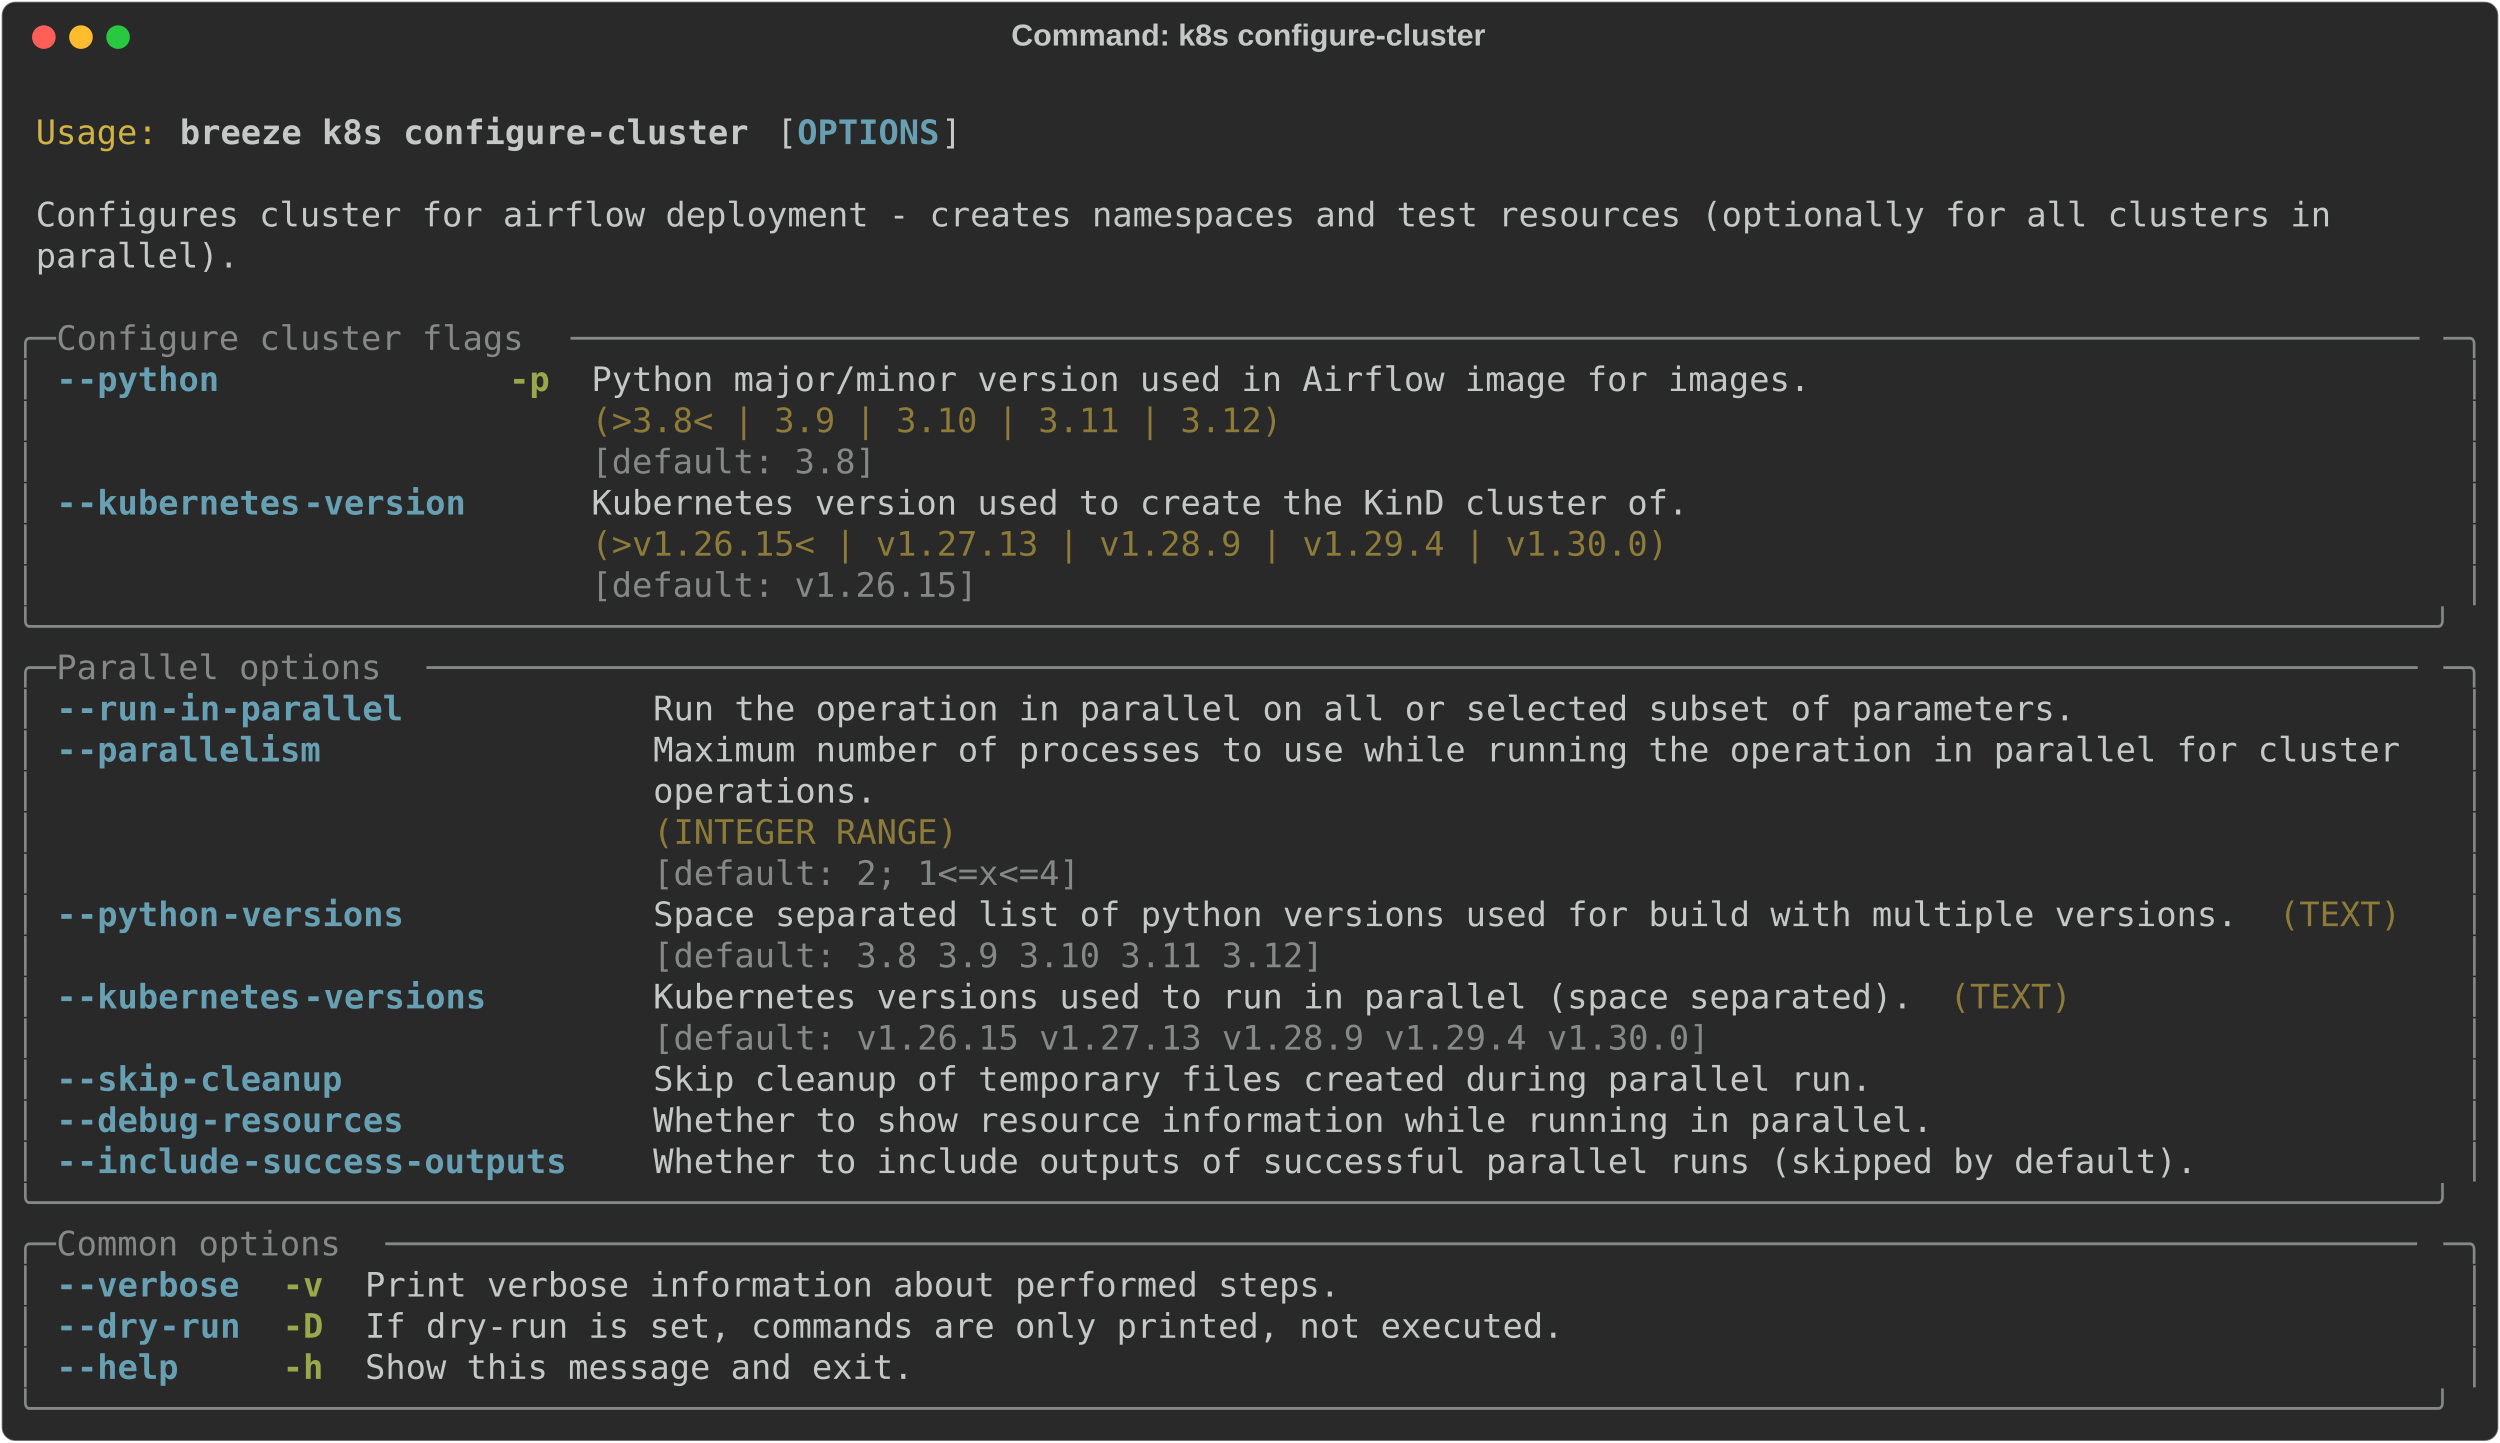
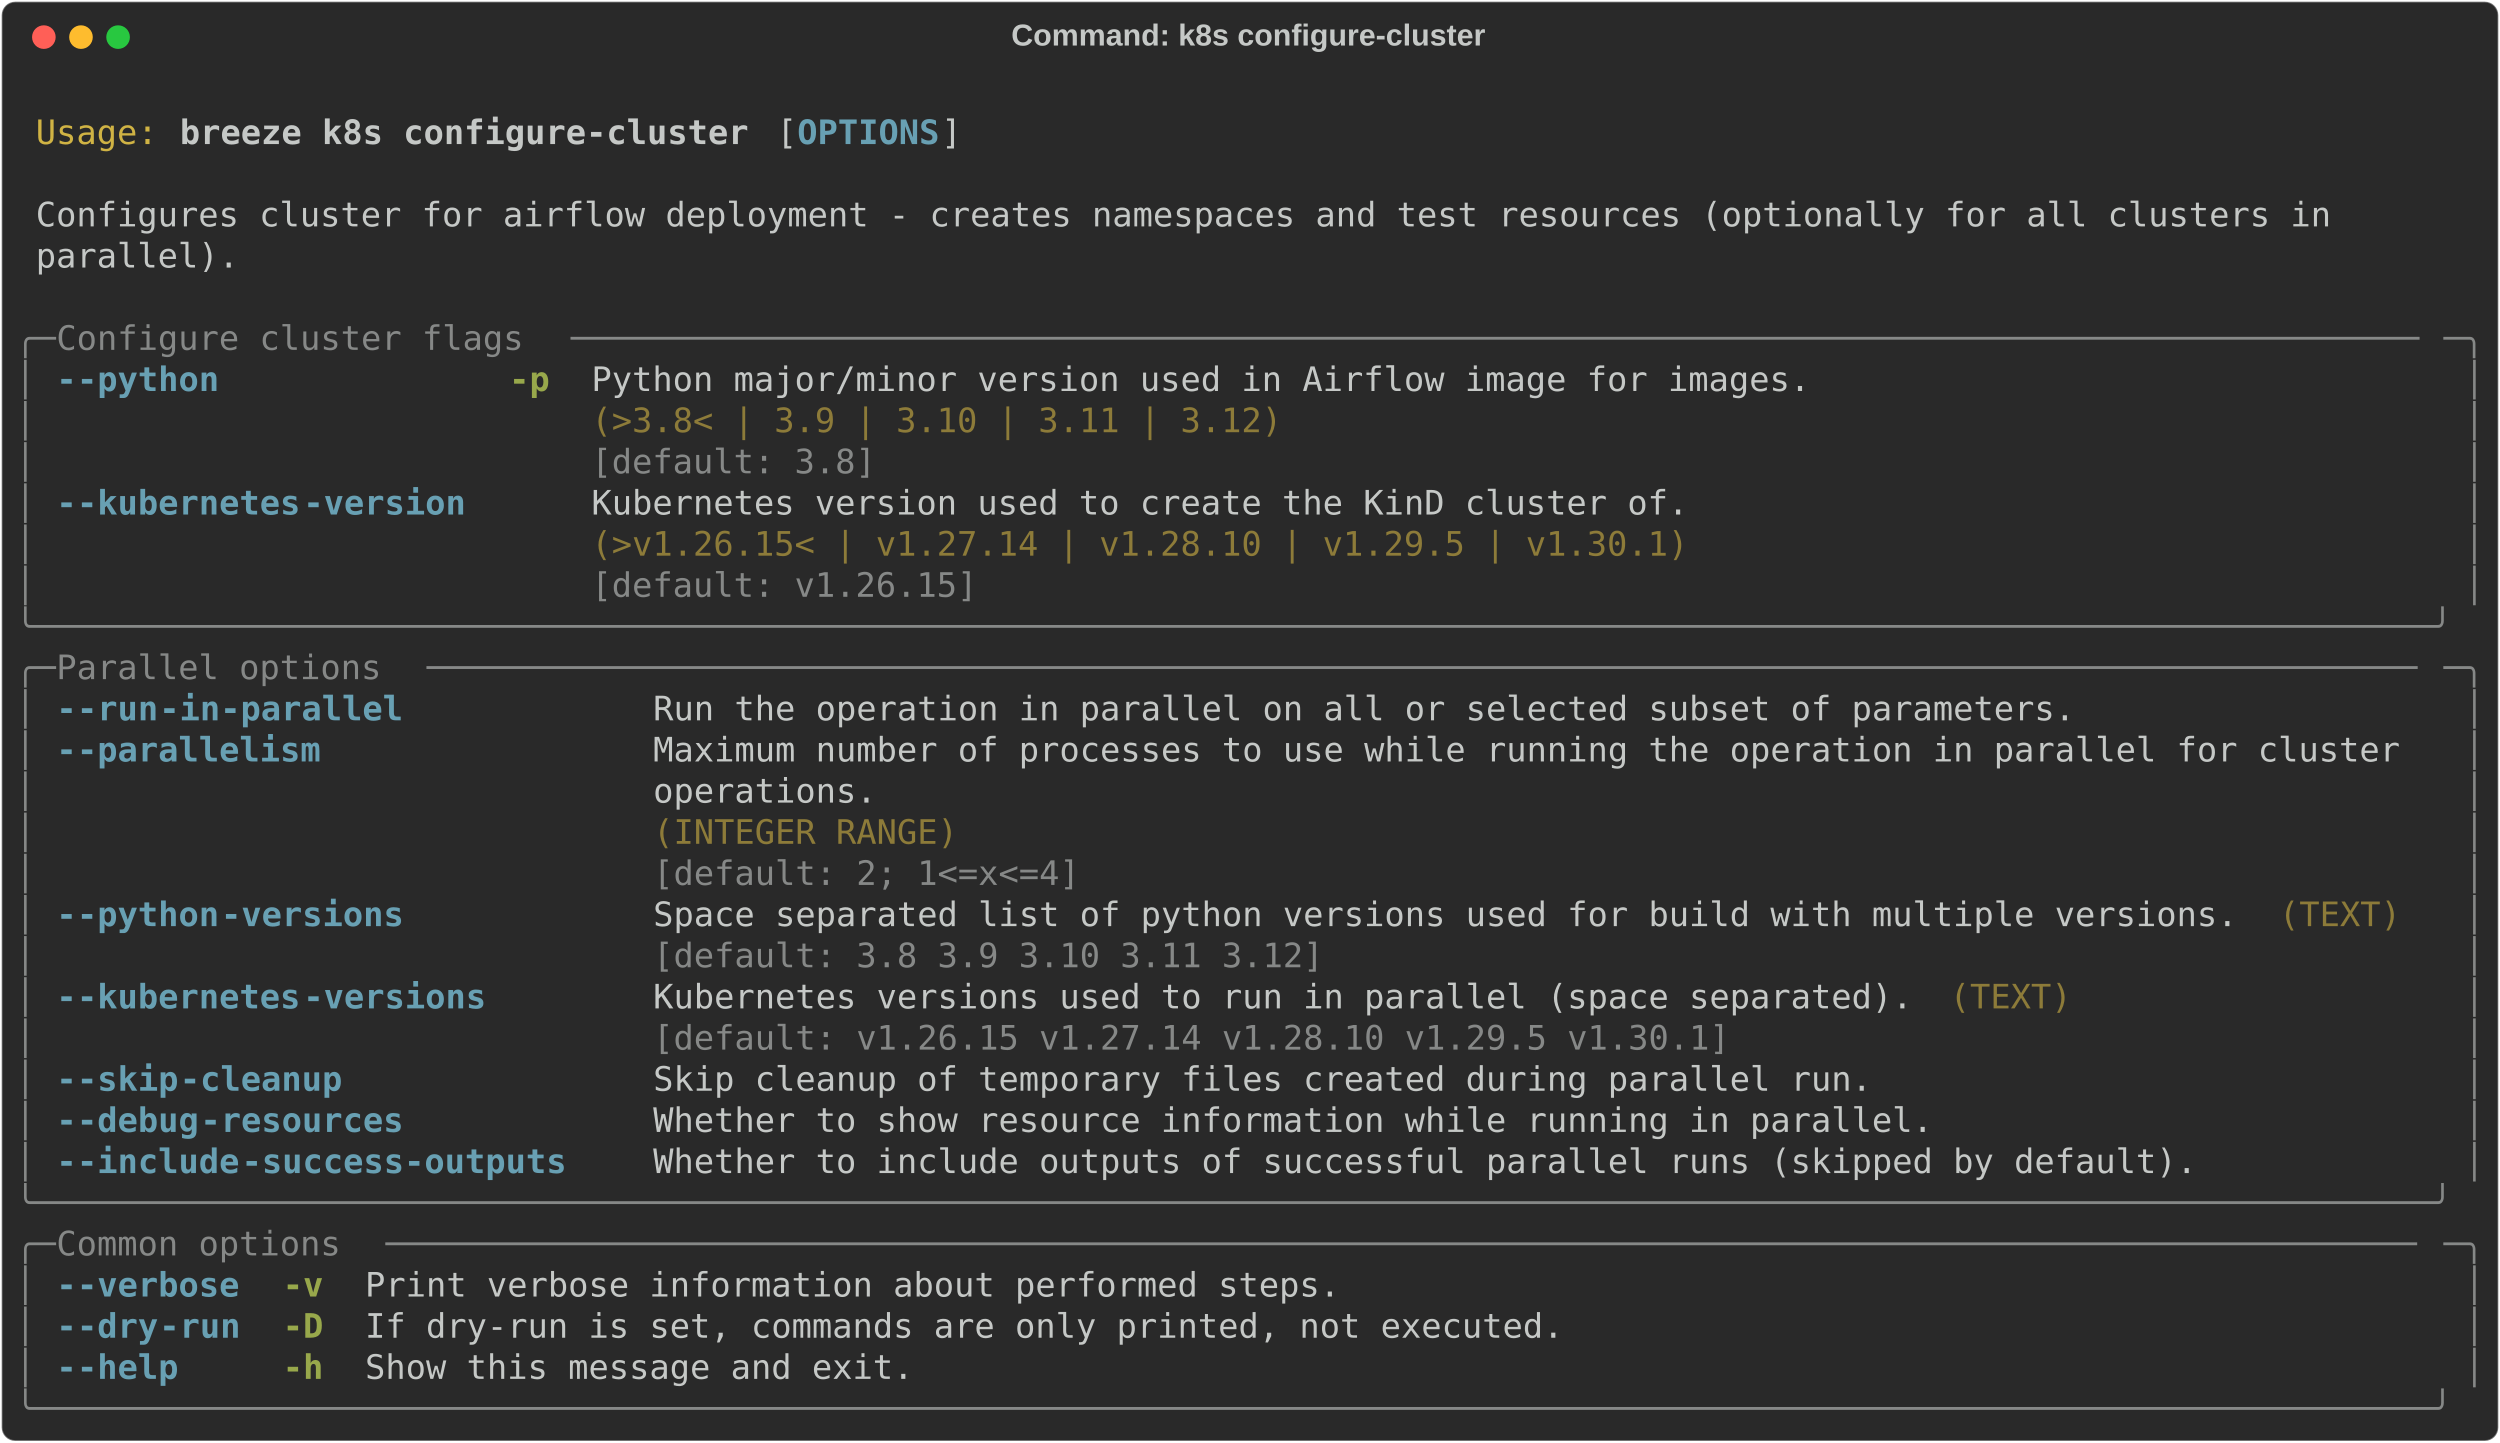
<svg xmlns="http://www.w3.org/2000/svg" class="rich-terminal" viewBox="0 0 1482 855.2">
  <style>

    @font-face {
        font-family: "Fira Code";
        src: local("FiraCode-Regular"),
                url("https://cdnjs.cloudflare.com/ajax/libs/firacode/6.2.0/woff2/FiraCode-Regular.woff2") format("woff2"),
                url("https://cdnjs.cloudflare.com/ajax/libs/firacode/6.2.0/woff/FiraCode-Regular.woff") format("woff");
        font-style: normal;
        font-weight: 400;
    }
    @font-face {
        font-family: "Fira Code";
        src: local("FiraCode-Bold"),
                url("https://cdnjs.cloudflare.com/ajax/libs/firacode/6.2.0/woff2/FiraCode-Bold.woff2") format("woff2"),
                url("https://cdnjs.cloudflare.com/ajax/libs/firacode/6.2.0/woff/FiraCode-Bold.woff") format("woff");
        font-style: bold;
        font-weight: 700;
    }

    .breeze-k8s-configure-cluster-matrix {
        font-family: Fira Code, monospace;
        font-size: 20px;
        line-height: 24.4px;
        font-variant-east-asian: full-width;
    }

    .breeze-k8s-configure-cluster-title {
        font-size: 18px;
        font-weight: bold;
        font-family: arial;
    }

    .breeze-k8s-configure-cluster-r1 { fill: #c5c8c6 }
.breeze-k8s-configure-cluster-r2 { fill: #d0b344 }
.breeze-k8s-configure-cluster-r3 { fill: #c5c8c6;font-weight: bold }
.breeze-k8s-configure-cluster-r4 { fill: #68a0b3;font-weight: bold }
.breeze-k8s-configure-cluster-r5 { fill: #868887 }
.breeze-k8s-configure-cluster-r6 { fill: #98a84b;font-weight: bold }
.breeze-k8s-configure-cluster-r7 { fill: #8d7b39 }
    </style>
  <defs>
    <clipPath id="breeze-k8s-configure-cluster-clip-terminal">
      <rect x="0" y="0" width="1463.0" height="804.2" />
    </clipPath>
    <clipPath id="breeze-k8s-configure-cluster-line-0">
      <rect x="0" y="1.5" width="1464" height="24.65" />
    </clipPath>
    <clipPath id="breeze-k8s-configure-cluster-line-1">
      <rect x="0" y="25.9" width="1464" height="24.65" />
    </clipPath>
    <clipPath id="breeze-k8s-configure-cluster-line-2">
      <rect x="0" y="50.3" width="1464" height="24.65" />
    </clipPath>
    <clipPath id="breeze-k8s-configure-cluster-line-3">
      <rect x="0" y="74.7" width="1464" height="24.65" />
    </clipPath>
    <clipPath id="breeze-k8s-configure-cluster-line-4">
      <rect x="0" y="99.1" width="1464" height="24.65" />
    </clipPath>
    <clipPath id="breeze-k8s-configure-cluster-line-5">
      <rect x="0" y="123.5" width="1464" height="24.65" />
    </clipPath>
    <clipPath id="breeze-k8s-configure-cluster-line-6">
      <rect x="0" y="147.9" width="1464" height="24.65" />
    </clipPath>
    <clipPath id="breeze-k8s-configure-cluster-line-7">
      <rect x="0" y="172.3" width="1464" height="24.65" />
    </clipPath>
    <clipPath id="breeze-k8s-configure-cluster-line-8">
      <rect x="0" y="196.7" width="1464" height="24.65" />
    </clipPath>
    <clipPath id="breeze-k8s-configure-cluster-line-9">
      <rect x="0" y="221.1" width="1464" height="24.65" />
    </clipPath>
    <clipPath id="breeze-k8s-configure-cluster-line-10">
      <rect x="0" y="245.5" width="1464" height="24.65" />
    </clipPath>
    <clipPath id="breeze-k8s-configure-cluster-line-11">
      <rect x="0" y="269.9" width="1464" height="24.65" />
    </clipPath>
    <clipPath id="breeze-k8s-configure-cluster-line-12">
      <rect x="0" y="294.3" width="1464" height="24.65" />
    </clipPath>
    <clipPath id="breeze-k8s-configure-cluster-line-13">
      <rect x="0" y="318.7" width="1464" height="24.65" />
    </clipPath>
    <clipPath id="breeze-k8s-configure-cluster-line-14">
      <rect x="0" y="343.1" width="1464" height="24.65" />
    </clipPath>
    <clipPath id="breeze-k8s-configure-cluster-line-15">
      <rect x="0" y="367.5" width="1464" height="24.65" />
    </clipPath>
    <clipPath id="breeze-k8s-configure-cluster-line-16">
      <rect x="0" y="391.9" width="1464" height="24.65" />
    </clipPath>
    <clipPath id="breeze-k8s-configure-cluster-line-17">
      <rect x="0" y="416.3" width="1464" height="24.65" />
    </clipPath>
    <clipPath id="breeze-k8s-configure-cluster-line-18">
      <rect x="0" y="440.7" width="1464" height="24.65" />
    </clipPath>
    <clipPath id="breeze-k8s-configure-cluster-line-19">
      <rect x="0" y="465.1" width="1464" height="24.65" />
    </clipPath>
    <clipPath id="breeze-k8s-configure-cluster-line-20">
      <rect x="0" y="489.5" width="1464" height="24.65" />
    </clipPath>
    <clipPath id="breeze-k8s-configure-cluster-line-21">
      <rect x="0" y="513.9" width="1464" height="24.65" />
    </clipPath>
    <clipPath id="breeze-k8s-configure-cluster-line-22">
      <rect x="0" y="538.3" width="1464" height="24.65" />
    </clipPath>
    <clipPath id="breeze-k8s-configure-cluster-line-23">
      <rect x="0" y="562.7" width="1464" height="24.65" />
    </clipPath>
    <clipPath id="breeze-k8s-configure-cluster-line-24">
      <rect x="0" y="587.1" width="1464" height="24.65" />
    </clipPath>
    <clipPath id="breeze-k8s-configure-cluster-line-25">
      <rect x="0" y="611.5" width="1464" height="24.65" />
    </clipPath>
    <clipPath id="breeze-k8s-configure-cluster-line-26">
      <rect x="0" y="635.9" width="1464" height="24.65" />
    </clipPath>
    <clipPath id="breeze-k8s-configure-cluster-line-27">
      <rect x="0" y="660.3" width="1464" height="24.65" />
    </clipPath>
    <clipPath id="breeze-k8s-configure-cluster-line-28">
      <rect x="0" y="684.7" width="1464" height="24.65" />
    </clipPath>
    <clipPath id="breeze-k8s-configure-cluster-line-29">
      <rect x="0" y="709.1" width="1464" height="24.65" />
    </clipPath>
    <clipPath id="breeze-k8s-configure-cluster-line-30">
      <rect x="0" y="733.5" width="1464" height="24.65" />
    </clipPath>
    <clipPath id="breeze-k8s-configure-cluster-line-31">
      <rect x="0" y="757.9" width="1464" height="24.65" />
    </clipPath>
  </defs>
  <rect fill="#292929" stroke="rgba(255,255,255,0.35)" stroke-width="1" x="1" y="1" width="1480" height="853.2" rx="8" />
  <text class="breeze-k8s-configure-cluster-title" fill="#c5c8c6" text-anchor="middle" x="740" y="27">Command: k8s configure-cluster</text>
  <g transform="translate(26,22)">
    <circle cx="0" cy="0" r="7" fill="#ff5f57" />
    <circle cx="22" cy="0" r="7" fill="#febc2e" />
    <circle cx="44" cy="0" r="7" fill="#28c840" />
  </g>
  <g transform="translate(9, 41)" clip-path="url(#breeze-k8s-configure-cluster-clip-terminal)">
    <g class="breeze-k8s-configure-cluster-matrix">
      <text class="breeze-k8s-configure-cluster-r1" x="1464" y="20" textLength="12.2" clip-path="url(#breeze-k8s-configure-cluster-line-0)">
</text>
      <text class="breeze-k8s-configure-cluster-r2" x="12.2" y="44.4" textLength="73.2" clip-path="url(#breeze-k8s-configure-cluster-line-1)">Usage:</text>
      <text class="breeze-k8s-configure-cluster-r3" x="97.6" y="44.4" textLength="341.6" clip-path="url(#breeze-k8s-configure-cluster-line-1)">breeze k8s configure-cluster</text>
      <text class="breeze-k8s-configure-cluster-r1" x="451.4" y="44.4" textLength="12.2" clip-path="url(#breeze-k8s-configure-cluster-line-1)">[</text>
      <text class="breeze-k8s-configure-cluster-r4" x="463.6" y="44.4" textLength="85.4" clip-path="url(#breeze-k8s-configure-cluster-line-1)">OPTIONS</text>
      <text class="breeze-k8s-configure-cluster-r1" x="549" y="44.4" textLength="12.2" clip-path="url(#breeze-k8s-configure-cluster-line-1)">]</text>
      <text class="breeze-k8s-configure-cluster-r1" x="1464" y="44.4" textLength="12.2" clip-path="url(#breeze-k8s-configure-cluster-line-1)">
</text>
      <text class="breeze-k8s-configure-cluster-r1" x="1464" y="68.8" textLength="12.2" clip-path="url(#breeze-k8s-configure-cluster-line-2)">
</text>
      <text class="breeze-k8s-configure-cluster-r1" x="12.2" y="93.2" textLength="1390.8" clip-path="url(#breeze-k8s-configure-cluster-line-3)">Configures cluster for airflow deployment - creates namespaces and test resources (optionally for all clusters in </text>
      <text class="breeze-k8s-configure-cluster-r1" x="1464" y="93.2" textLength="12.2" clip-path="url(#breeze-k8s-configure-cluster-line-3)">
</text>
      <text class="breeze-k8s-configure-cluster-r1" x="12.2" y="117.6" textLength="122" clip-path="url(#breeze-k8s-configure-cluster-line-4)">parallel).</text>
      <text class="breeze-k8s-configure-cluster-r1" x="1464" y="117.6" textLength="12.2" clip-path="url(#breeze-k8s-configure-cluster-line-4)">
</text>
      <text class="breeze-k8s-configure-cluster-r1" x="1464" y="142" textLength="12.2" clip-path="url(#breeze-k8s-configure-cluster-line-5)">
</text>
      <text class="breeze-k8s-configure-cluster-r5" x="0" y="166.4" textLength="24.4" clip-path="url(#breeze-k8s-configure-cluster-line-6)">╭─</text>
      <text class="breeze-k8s-configure-cluster-r5" x="24.4" y="166.4" textLength="305" clip-path="url(#breeze-k8s-configure-cluster-line-6)"> Configure cluster flags </text>
      <text class="breeze-k8s-configure-cluster-r5" x="329.4" y="166.4" textLength="1110.2" clip-path="url(#breeze-k8s-configure-cluster-line-6)">───────────────────────────────────────────────────────────────────────────────────────────</text>
      <text class="breeze-k8s-configure-cluster-r5" x="1439.6" y="166.4" textLength="24.4" clip-path="url(#breeze-k8s-configure-cluster-line-6)">─╮</text>
      <text class="breeze-k8s-configure-cluster-r1" x="1464" y="166.4" textLength="12.2" clip-path="url(#breeze-k8s-configure-cluster-line-6)">
</text>
      <text class="breeze-k8s-configure-cluster-r5" x="0" y="190.8" textLength="12.2" clip-path="url(#breeze-k8s-configure-cluster-line-7)">│</text>
      <text class="breeze-k8s-configure-cluster-r4" x="24.4" y="190.8" textLength="12.2" clip-path="url(#breeze-k8s-configure-cluster-line-7)">-</text>
      <text class="breeze-k8s-configure-cluster-r4" x="36.6" y="190.8" textLength="85.4" clip-path="url(#breeze-k8s-configure-cluster-line-7)">-python</text>
      <text class="breeze-k8s-configure-cluster-r6" x="292.8" y="190.8" textLength="24.4" clip-path="url(#breeze-k8s-configure-cluster-line-7)">-p</text>
      <text class="breeze-k8s-configure-cluster-r1" x="341.6" y="190.8" textLength="732" clip-path="url(#breeze-k8s-configure-cluster-line-7)">Python major/minor version used in Airflow image for images.</text>
      <text class="breeze-k8s-configure-cluster-r5" x="1451.8" y="190.8" textLength="12.2" clip-path="url(#breeze-k8s-configure-cluster-line-7)">│</text>
      <text class="breeze-k8s-configure-cluster-r1" x="1464" y="190.8" textLength="12.2" clip-path="url(#breeze-k8s-configure-cluster-line-7)">
</text>
      <text class="breeze-k8s-configure-cluster-r5" x="0" y="215.2" textLength="12.2" clip-path="url(#breeze-k8s-configure-cluster-line-8)">│</text>
      <text class="breeze-k8s-configure-cluster-r7" x="341.6" y="215.2" textLength="732" clip-path="url(#breeze-k8s-configure-cluster-line-8)">(&gt;3.8&lt; | 3.9 | 3.10 | 3.11 | 3.12)                          </text>
      <text class="breeze-k8s-configure-cluster-r5" x="1451.8" y="215.2" textLength="12.2" clip-path="url(#breeze-k8s-configure-cluster-line-8)">│</text>
      <text class="breeze-k8s-configure-cluster-r1" x="1464" y="215.2" textLength="12.2" clip-path="url(#breeze-k8s-configure-cluster-line-8)">
</text>
      <text class="breeze-k8s-configure-cluster-r5" x="0" y="239.6" textLength="12.2" clip-path="url(#breeze-k8s-configure-cluster-line-9)">│</text>
      <text class="breeze-k8s-configure-cluster-r5" x="341.6" y="239.6" textLength="732" clip-path="url(#breeze-k8s-configure-cluster-line-9)">[default: 3.8]                                              </text>
      <text class="breeze-k8s-configure-cluster-r5" x="1451.8" y="239.6" textLength="12.2" clip-path="url(#breeze-k8s-configure-cluster-line-9)">│</text>
      <text class="breeze-k8s-configure-cluster-r1" x="1464" y="239.6" textLength="12.2" clip-path="url(#breeze-k8s-configure-cluster-line-9)">
</text>
      <text class="breeze-k8s-configure-cluster-r5" x="0" y="264" textLength="12.2" clip-path="url(#breeze-k8s-configure-cluster-line-10)">│</text>
      <text class="breeze-k8s-configure-cluster-r4" x="24.4" y="264" textLength="12.2" clip-path="url(#breeze-k8s-configure-cluster-line-10)">-</text>
      <text class="breeze-k8s-configure-cluster-r4" x="36.6" y="264" textLength="134.2" clip-path="url(#breeze-k8s-configure-cluster-line-10)">-kubernetes</text>
      <text class="breeze-k8s-configure-cluster-r4" x="170.8" y="264" textLength="97.6" clip-path="url(#breeze-k8s-configure-cluster-line-10)">-version</text>
      <text class="breeze-k8s-configure-cluster-r1" x="341.6" y="264" textLength="658.8" clip-path="url(#breeze-k8s-configure-cluster-line-10)">Kubernetes version used to create the KinD cluster of.</text>
      <text class="breeze-k8s-configure-cluster-r5" x="1451.8" y="264" textLength="12.2" clip-path="url(#breeze-k8s-configure-cluster-line-10)">│</text>
      <text class="breeze-k8s-configure-cluster-r1" x="1464" y="264" textLength="12.2" clip-path="url(#breeze-k8s-configure-cluster-line-10)">
</text>
      <text class="breeze-k8s-configure-cluster-r5" x="0" y="288.4" textLength="12.2" clip-path="url(#breeze-k8s-configure-cluster-line-11)">│</text>
-       <text class="breeze-k8s-configure-cluster-r7" x="341.6" y="288.4" textLength="658.8" clip-path="url(#breeze-k8s-configure-cluster-line-11)">(&gt;v1.26.15&lt; | v1.27.13 | v1.28.9 | v1.29.4 | v1.30.0) </text>
+       <text class="breeze-k8s-configure-cluster-r7" x="341.6" y="288.4" textLength="658.8" clip-path="url(#breeze-k8s-configure-cluster-line-11)">(&gt;v1.26.15&lt; | v1.27.14 | v1.28.10 | v1.29.5 | v1.30.1)</text>
      <text class="breeze-k8s-configure-cluster-r5" x="1451.8" y="288.4" textLength="12.2" clip-path="url(#breeze-k8s-configure-cluster-line-11)">│</text>
      <text class="breeze-k8s-configure-cluster-r1" x="1464" y="288.4" textLength="12.2" clip-path="url(#breeze-k8s-configure-cluster-line-11)">
</text>
      <text class="breeze-k8s-configure-cluster-r5" x="0" y="312.8" textLength="12.2" clip-path="url(#breeze-k8s-configure-cluster-line-12)">│</text>
      <text class="breeze-k8s-configure-cluster-r5" x="341.6" y="312.8" textLength="658.8" clip-path="url(#breeze-k8s-configure-cluster-line-12)">[default: v1.26.15]                                   </text>
      <text class="breeze-k8s-configure-cluster-r5" x="1451.8" y="312.8" textLength="12.2" clip-path="url(#breeze-k8s-configure-cluster-line-12)">│</text>
      <text class="breeze-k8s-configure-cluster-r1" x="1464" y="312.8" textLength="12.2" clip-path="url(#breeze-k8s-configure-cluster-line-12)">
</text>
      <text class="breeze-k8s-configure-cluster-r5" x="0" y="337.2" textLength="1464" clip-path="url(#breeze-k8s-configure-cluster-line-13)">╰──────────────────────────────────────────────────────────────────────────────────────────────────────────────────────╯</text>
      <text class="breeze-k8s-configure-cluster-r1" x="1464" y="337.2" textLength="12.2" clip-path="url(#breeze-k8s-configure-cluster-line-13)">
</text>
      <text class="breeze-k8s-configure-cluster-r5" x="0" y="361.6" textLength="24.4" clip-path="url(#breeze-k8s-configure-cluster-line-14)">╭─</text>
      <text class="breeze-k8s-configure-cluster-r5" x="24.4" y="361.6" textLength="219.6" clip-path="url(#breeze-k8s-configure-cluster-line-14)"> Parallel options </text>
      <text class="breeze-k8s-configure-cluster-r5" x="244" y="361.6" textLength="1195.6" clip-path="url(#breeze-k8s-configure-cluster-line-14)">──────────────────────────────────────────────────────────────────────────────────────────────────</text>
      <text class="breeze-k8s-configure-cluster-r5" x="1439.6" y="361.6" textLength="24.4" clip-path="url(#breeze-k8s-configure-cluster-line-14)">─╮</text>
      <text class="breeze-k8s-configure-cluster-r1" x="1464" y="361.6" textLength="12.2" clip-path="url(#breeze-k8s-configure-cluster-line-14)">
</text>
      <text class="breeze-k8s-configure-cluster-r5" x="0" y="386" textLength="12.2" clip-path="url(#breeze-k8s-configure-cluster-line-15)">│</text>
      <text class="breeze-k8s-configure-cluster-r4" x="24.4" y="386" textLength="12.2" clip-path="url(#breeze-k8s-configure-cluster-line-15)">-</text>
      <text class="breeze-k8s-configure-cluster-r4" x="36.6" y="386" textLength="48.8" clip-path="url(#breeze-k8s-configure-cluster-line-15)">-run</text>
      <text class="breeze-k8s-configure-cluster-r4" x="85.4" y="386" textLength="146.4" clip-path="url(#breeze-k8s-configure-cluster-line-15)">-in-parallel</text>
      <text class="breeze-k8s-configure-cluster-r1" x="378.2" y="386" textLength="854" clip-path="url(#breeze-k8s-configure-cluster-line-15)">Run the operation in parallel on all or selected subset of parameters.</text>
      <text class="breeze-k8s-configure-cluster-r5" x="1451.8" y="386" textLength="12.2" clip-path="url(#breeze-k8s-configure-cluster-line-15)">│</text>
      <text class="breeze-k8s-configure-cluster-r1" x="1464" y="386" textLength="12.2" clip-path="url(#breeze-k8s-configure-cluster-line-15)">
</text>
      <text class="breeze-k8s-configure-cluster-r5" x="0" y="410.4" textLength="12.2" clip-path="url(#breeze-k8s-configure-cluster-line-16)">│</text>
      <text class="breeze-k8s-configure-cluster-r4" x="24.4" y="410.4" textLength="12.2" clip-path="url(#breeze-k8s-configure-cluster-line-16)">-</text>
      <text class="breeze-k8s-configure-cluster-r4" x="36.6" y="410.4" textLength="146.4" clip-path="url(#breeze-k8s-configure-cluster-line-16)">-parallelism</text>
      <text class="breeze-k8s-configure-cluster-r1" x="378.2" y="410.4" textLength="1061.4" clip-path="url(#breeze-k8s-configure-cluster-line-16)">Maximum number of processes to use while running the operation in parallel for cluster </text>
      <text class="breeze-k8s-configure-cluster-r5" x="1451.8" y="410.4" textLength="12.2" clip-path="url(#breeze-k8s-configure-cluster-line-16)">│</text>
      <text class="breeze-k8s-configure-cluster-r1" x="1464" y="410.4" textLength="12.2" clip-path="url(#breeze-k8s-configure-cluster-line-16)">
</text>
      <text class="breeze-k8s-configure-cluster-r5" x="0" y="434.8" textLength="12.2" clip-path="url(#breeze-k8s-configure-cluster-line-17)">│</text>
      <text class="breeze-k8s-configure-cluster-r1" x="378.2" y="434.8" textLength="1061.4" clip-path="url(#breeze-k8s-configure-cluster-line-17)">operations.                                                                            </text>
      <text class="breeze-k8s-configure-cluster-r5" x="1451.8" y="434.8" textLength="12.2" clip-path="url(#breeze-k8s-configure-cluster-line-17)">│</text>
      <text class="breeze-k8s-configure-cluster-r1" x="1464" y="434.8" textLength="12.2" clip-path="url(#breeze-k8s-configure-cluster-line-17)">
</text>
      <text class="breeze-k8s-configure-cluster-r5" x="0" y="459.2" textLength="12.2" clip-path="url(#breeze-k8s-configure-cluster-line-18)">│</text>
      <text class="breeze-k8s-configure-cluster-r7" x="378.2" y="459.2" textLength="1061.4" clip-path="url(#breeze-k8s-configure-cluster-line-18)">(INTEGER RANGE)                                                                        </text>
      <text class="breeze-k8s-configure-cluster-r5" x="1451.8" y="459.2" textLength="12.2" clip-path="url(#breeze-k8s-configure-cluster-line-18)">│</text>
      <text class="breeze-k8s-configure-cluster-r1" x="1464" y="459.2" textLength="12.2" clip-path="url(#breeze-k8s-configure-cluster-line-18)">
</text>
      <text class="breeze-k8s-configure-cluster-r5" x="0" y="483.6" textLength="12.2" clip-path="url(#breeze-k8s-configure-cluster-line-19)">│</text>
      <text class="breeze-k8s-configure-cluster-r5" x="378.2" y="483.6" textLength="1061.4" clip-path="url(#breeze-k8s-configure-cluster-line-19)">[default: 2; 1&lt;=x&lt;=4]                                                                  </text>
      <text class="breeze-k8s-configure-cluster-r5" x="1451.8" y="483.6" textLength="12.2" clip-path="url(#breeze-k8s-configure-cluster-line-19)">│</text>
      <text class="breeze-k8s-configure-cluster-r1" x="1464" y="483.6" textLength="12.2" clip-path="url(#breeze-k8s-configure-cluster-line-19)">
</text>
      <text class="breeze-k8s-configure-cluster-r5" x="0" y="508" textLength="12.2" clip-path="url(#breeze-k8s-configure-cluster-line-20)">│</text>
      <text class="breeze-k8s-configure-cluster-r4" x="24.4" y="508" textLength="12.2" clip-path="url(#breeze-k8s-configure-cluster-line-20)">-</text>
      <text class="breeze-k8s-configure-cluster-r4" x="36.6" y="508" textLength="85.4" clip-path="url(#breeze-k8s-configure-cluster-line-20)">-python</text>
      <text class="breeze-k8s-configure-cluster-r4" x="122" y="508" textLength="109.8" clip-path="url(#breeze-k8s-configure-cluster-line-20)">-versions</text>
      <text class="breeze-k8s-configure-cluster-r1" x="378.2" y="508" textLength="951.6" clip-path="url(#breeze-k8s-configure-cluster-line-20)">Space separated list of python versions used for build with multiple versions.</text>
      <text class="breeze-k8s-configure-cluster-r7" x="1342" y="508" textLength="73.2" clip-path="url(#breeze-k8s-configure-cluster-line-20)">(TEXT)</text>
      <text class="breeze-k8s-configure-cluster-r5" x="1451.8" y="508" textLength="12.2" clip-path="url(#breeze-k8s-configure-cluster-line-20)">│</text>
      <text class="breeze-k8s-configure-cluster-r1" x="1464" y="508" textLength="12.2" clip-path="url(#breeze-k8s-configure-cluster-line-20)">
</text>
      <text class="breeze-k8s-configure-cluster-r5" x="0" y="532.4" textLength="12.2" clip-path="url(#breeze-k8s-configure-cluster-line-21)">│</text>
      <text class="breeze-k8s-configure-cluster-r5" x="378.2" y="532.4" textLength="951.6" clip-path="url(#breeze-k8s-configure-cluster-line-21)">[default: 3.8 3.9 3.10 3.11 3.12]                                             </text>
      <text class="breeze-k8s-configure-cluster-r5" x="1451.8" y="532.4" textLength="12.2" clip-path="url(#breeze-k8s-configure-cluster-line-21)">│</text>
      <text class="breeze-k8s-configure-cluster-r1" x="1464" y="532.4" textLength="12.2" clip-path="url(#breeze-k8s-configure-cluster-line-21)">
</text>
      <text class="breeze-k8s-configure-cluster-r5" x="0" y="556.8" textLength="12.2" clip-path="url(#breeze-k8s-configure-cluster-line-22)">│</text>
      <text class="breeze-k8s-configure-cluster-r4" x="24.4" y="556.8" textLength="12.2" clip-path="url(#breeze-k8s-configure-cluster-line-22)">-</text>
      <text class="breeze-k8s-configure-cluster-r4" x="36.6" y="556.8" textLength="134.2" clip-path="url(#breeze-k8s-configure-cluster-line-22)">-kubernetes</text>
      <text class="breeze-k8s-configure-cluster-r4" x="170.8" y="556.8" textLength="109.8" clip-path="url(#breeze-k8s-configure-cluster-line-22)">-versions</text>
      <text class="breeze-k8s-configure-cluster-r1" x="378.2" y="556.8" textLength="756.4" clip-path="url(#breeze-k8s-configure-cluster-line-22)">Kubernetes versions used to run in parallel (space separated).</text>
      <text class="breeze-k8s-configure-cluster-r7" x="1146.8" y="556.8" textLength="73.2" clip-path="url(#breeze-k8s-configure-cluster-line-22)">(TEXT)</text>
      <text class="breeze-k8s-configure-cluster-r5" x="1451.8" y="556.8" textLength="12.2" clip-path="url(#breeze-k8s-configure-cluster-line-22)">│</text>
      <text class="breeze-k8s-configure-cluster-r1" x="1464" y="556.8" textLength="12.2" clip-path="url(#breeze-k8s-configure-cluster-line-22)">
</text>
      <text class="breeze-k8s-configure-cluster-r5" x="0" y="581.2" textLength="12.2" clip-path="url(#breeze-k8s-configure-cluster-line-23)">│</text>
-       <text class="breeze-k8s-configure-cluster-r5" x="378.2" y="581.2" textLength="756.4" clip-path="url(#breeze-k8s-configure-cluster-line-23)">[default: v1.26.15 v1.27.13 v1.28.9 v1.29.4 v1.30.0]          </text>
+       <text class="breeze-k8s-configure-cluster-r5" x="378.2" y="581.2" textLength="756.4" clip-path="url(#breeze-k8s-configure-cluster-line-23)">[default: v1.26.15 v1.27.14 v1.28.10 v1.29.5 v1.30.1]         </text>
      <text class="breeze-k8s-configure-cluster-r5" x="1451.8" y="581.2" textLength="12.2" clip-path="url(#breeze-k8s-configure-cluster-line-23)">│</text>
      <text class="breeze-k8s-configure-cluster-r1" x="1464" y="581.2" textLength="12.2" clip-path="url(#breeze-k8s-configure-cluster-line-23)">
</text>
      <text class="breeze-k8s-configure-cluster-r5" x="0" y="605.6" textLength="12.2" clip-path="url(#breeze-k8s-configure-cluster-line-24)">│</text>
      <text class="breeze-k8s-configure-cluster-r4" x="24.4" y="605.6" textLength="12.2" clip-path="url(#breeze-k8s-configure-cluster-line-24)">-</text>
      <text class="breeze-k8s-configure-cluster-r4" x="36.6" y="605.6" textLength="61" clip-path="url(#breeze-k8s-configure-cluster-line-24)">-skip</text>
      <text class="breeze-k8s-configure-cluster-r4" x="97.6" y="605.6" textLength="97.6" clip-path="url(#breeze-k8s-configure-cluster-line-24)">-cleanup</text>
      <text class="breeze-k8s-configure-cluster-r1" x="378.2" y="605.6" textLength="732" clip-path="url(#breeze-k8s-configure-cluster-line-24)">Skip cleanup of temporary files created during parallel run.</text>
      <text class="breeze-k8s-configure-cluster-r5" x="1451.8" y="605.6" textLength="12.2" clip-path="url(#breeze-k8s-configure-cluster-line-24)">│</text>
      <text class="breeze-k8s-configure-cluster-r1" x="1464" y="605.6" textLength="12.2" clip-path="url(#breeze-k8s-configure-cluster-line-24)">
</text>
      <text class="breeze-k8s-configure-cluster-r5" x="0" y="630" textLength="12.2" clip-path="url(#breeze-k8s-configure-cluster-line-25)">│</text>
      <text class="breeze-k8s-configure-cluster-r4" x="24.4" y="630" textLength="12.2" clip-path="url(#breeze-k8s-configure-cluster-line-25)">-</text>
      <text class="breeze-k8s-configure-cluster-r4" x="36.6" y="630" textLength="73.2" clip-path="url(#breeze-k8s-configure-cluster-line-25)">-debug</text>
      <text class="breeze-k8s-configure-cluster-r4" x="109.8" y="630" textLength="122" clip-path="url(#breeze-k8s-configure-cluster-line-25)">-resources</text>
      <text class="breeze-k8s-configure-cluster-r1" x="378.2" y="630" textLength="768.6" clip-path="url(#breeze-k8s-configure-cluster-line-25)">Whether to show resource information while running in parallel.</text>
      <text class="breeze-k8s-configure-cluster-r5" x="1451.8" y="630" textLength="12.2" clip-path="url(#breeze-k8s-configure-cluster-line-25)">│</text>
      <text class="breeze-k8s-configure-cluster-r1" x="1464" y="630" textLength="12.2" clip-path="url(#breeze-k8s-configure-cluster-line-25)">
</text>
      <text class="breeze-k8s-configure-cluster-r5" x="0" y="654.4" textLength="12.2" clip-path="url(#breeze-k8s-configure-cluster-line-26)">│</text>
      <text class="breeze-k8s-configure-cluster-r4" x="24.4" y="654.4" textLength="12.2" clip-path="url(#breeze-k8s-configure-cluster-line-26)">-</text>
      <text class="breeze-k8s-configure-cluster-r4" x="36.6" y="654.4" textLength="97.6" clip-path="url(#breeze-k8s-configure-cluster-line-26)">-include</text>
      <text class="breeze-k8s-configure-cluster-r4" x="134.2" y="654.4" textLength="195.2" clip-path="url(#breeze-k8s-configure-cluster-line-26)">-success-outputs</text>
      <text class="breeze-k8s-configure-cluster-r1" x="378.2" y="654.4" textLength="927.2" clip-path="url(#breeze-k8s-configure-cluster-line-26)">Whether to include outputs of successful parallel runs (skipped by default).</text>
      <text class="breeze-k8s-configure-cluster-r5" x="1451.8" y="654.4" textLength="12.2" clip-path="url(#breeze-k8s-configure-cluster-line-26)">│</text>
      <text class="breeze-k8s-configure-cluster-r1" x="1464" y="654.4" textLength="12.2" clip-path="url(#breeze-k8s-configure-cluster-line-26)">
</text>
      <text class="breeze-k8s-configure-cluster-r5" x="0" y="678.8" textLength="1464" clip-path="url(#breeze-k8s-configure-cluster-line-27)">╰──────────────────────────────────────────────────────────────────────────────────────────────────────────────────────╯</text>
      <text class="breeze-k8s-configure-cluster-r1" x="1464" y="678.8" textLength="12.2" clip-path="url(#breeze-k8s-configure-cluster-line-27)">
</text>
      <text class="breeze-k8s-configure-cluster-r5" x="0" y="703.2" textLength="24.4" clip-path="url(#breeze-k8s-configure-cluster-line-28)">╭─</text>
      <text class="breeze-k8s-configure-cluster-r5" x="24.4" y="703.2" textLength="195.2" clip-path="url(#breeze-k8s-configure-cluster-line-28)"> Common options </text>
      <text class="breeze-k8s-configure-cluster-r5" x="219.6" y="703.2" textLength="1220" clip-path="url(#breeze-k8s-configure-cluster-line-28)">────────────────────────────────────────────────────────────────────────────────────────────────────</text>
      <text class="breeze-k8s-configure-cluster-r5" x="1439.6" y="703.2" textLength="24.4" clip-path="url(#breeze-k8s-configure-cluster-line-28)">─╮</text>
      <text class="breeze-k8s-configure-cluster-r1" x="1464" y="703.2" textLength="12.2" clip-path="url(#breeze-k8s-configure-cluster-line-28)">
</text>
      <text class="breeze-k8s-configure-cluster-r5" x="0" y="727.6" textLength="12.2" clip-path="url(#breeze-k8s-configure-cluster-line-29)">│</text>
      <text class="breeze-k8s-configure-cluster-r4" x="24.4" y="727.6" textLength="12.2" clip-path="url(#breeze-k8s-configure-cluster-line-29)">-</text>
      <text class="breeze-k8s-configure-cluster-r4" x="36.6" y="727.6" textLength="97.6" clip-path="url(#breeze-k8s-configure-cluster-line-29)">-verbose</text>
      <text class="breeze-k8s-configure-cluster-r6" x="158.6" y="727.6" textLength="24.4" clip-path="url(#breeze-k8s-configure-cluster-line-29)">-v</text>
      <text class="breeze-k8s-configure-cluster-r1" x="207.4" y="727.6" textLength="585.6" clip-path="url(#breeze-k8s-configure-cluster-line-29)">Print verbose information about performed steps.</text>
      <text class="breeze-k8s-configure-cluster-r5" x="1451.8" y="727.6" textLength="12.2" clip-path="url(#breeze-k8s-configure-cluster-line-29)">│</text>
      <text class="breeze-k8s-configure-cluster-r1" x="1464" y="727.6" textLength="12.2" clip-path="url(#breeze-k8s-configure-cluster-line-29)">
</text>
      <text class="breeze-k8s-configure-cluster-r5" x="0" y="752" textLength="12.2" clip-path="url(#breeze-k8s-configure-cluster-line-30)">│</text>
      <text class="breeze-k8s-configure-cluster-r4" x="24.4" y="752" textLength="12.2" clip-path="url(#breeze-k8s-configure-cluster-line-30)">-</text>
      <text class="breeze-k8s-configure-cluster-r4" x="36.6" y="752" textLength="48.8" clip-path="url(#breeze-k8s-configure-cluster-line-30)">-dry</text>
      <text class="breeze-k8s-configure-cluster-r4" x="85.4" y="752" textLength="48.8" clip-path="url(#breeze-k8s-configure-cluster-line-30)">-run</text>
      <text class="breeze-k8s-configure-cluster-r6" x="158.6" y="752" textLength="24.4" clip-path="url(#breeze-k8s-configure-cluster-line-30)">-D</text>
      <text class="breeze-k8s-configure-cluster-r1" x="207.4" y="752" textLength="719.8" clip-path="url(#breeze-k8s-configure-cluster-line-30)">If dry-run is set, commands are only printed, not executed.</text>
      <text class="breeze-k8s-configure-cluster-r5" x="1451.8" y="752" textLength="12.2" clip-path="url(#breeze-k8s-configure-cluster-line-30)">│</text>
      <text class="breeze-k8s-configure-cluster-r1" x="1464" y="752" textLength="12.2" clip-path="url(#breeze-k8s-configure-cluster-line-30)">
</text>
      <text class="breeze-k8s-configure-cluster-r5" x="0" y="776.4" textLength="12.2" clip-path="url(#breeze-k8s-configure-cluster-line-31)">│</text>
      <text class="breeze-k8s-configure-cluster-r4" x="24.4" y="776.4" textLength="12.2" clip-path="url(#breeze-k8s-configure-cluster-line-31)">-</text>
      <text class="breeze-k8s-configure-cluster-r4" x="36.6" y="776.4" textLength="61" clip-path="url(#breeze-k8s-configure-cluster-line-31)">-help</text>
      <text class="breeze-k8s-configure-cluster-r6" x="158.6" y="776.4" textLength="24.4" clip-path="url(#breeze-k8s-configure-cluster-line-31)">-h</text>
      <text class="breeze-k8s-configure-cluster-r1" x="207.4" y="776.4" textLength="329.4" clip-path="url(#breeze-k8s-configure-cluster-line-31)">Show this message and exit.</text>
      <text class="breeze-k8s-configure-cluster-r5" x="1451.8" y="776.4" textLength="12.2" clip-path="url(#breeze-k8s-configure-cluster-line-31)">│</text>
      <text class="breeze-k8s-configure-cluster-r1" x="1464" y="776.4" textLength="12.2" clip-path="url(#breeze-k8s-configure-cluster-line-31)">
</text>
      <text class="breeze-k8s-configure-cluster-r5" x="0" y="800.8" textLength="1464" clip-path="url(#breeze-k8s-configure-cluster-line-32)">╰──────────────────────────────────────────────────────────────────────────────────────────────────────────────────────╯</text>
      <text class="breeze-k8s-configure-cluster-r1" x="1464" y="800.8" textLength="12.2" clip-path="url(#breeze-k8s-configure-cluster-line-32)">
</text>
    </g>
  </g>
</svg>
